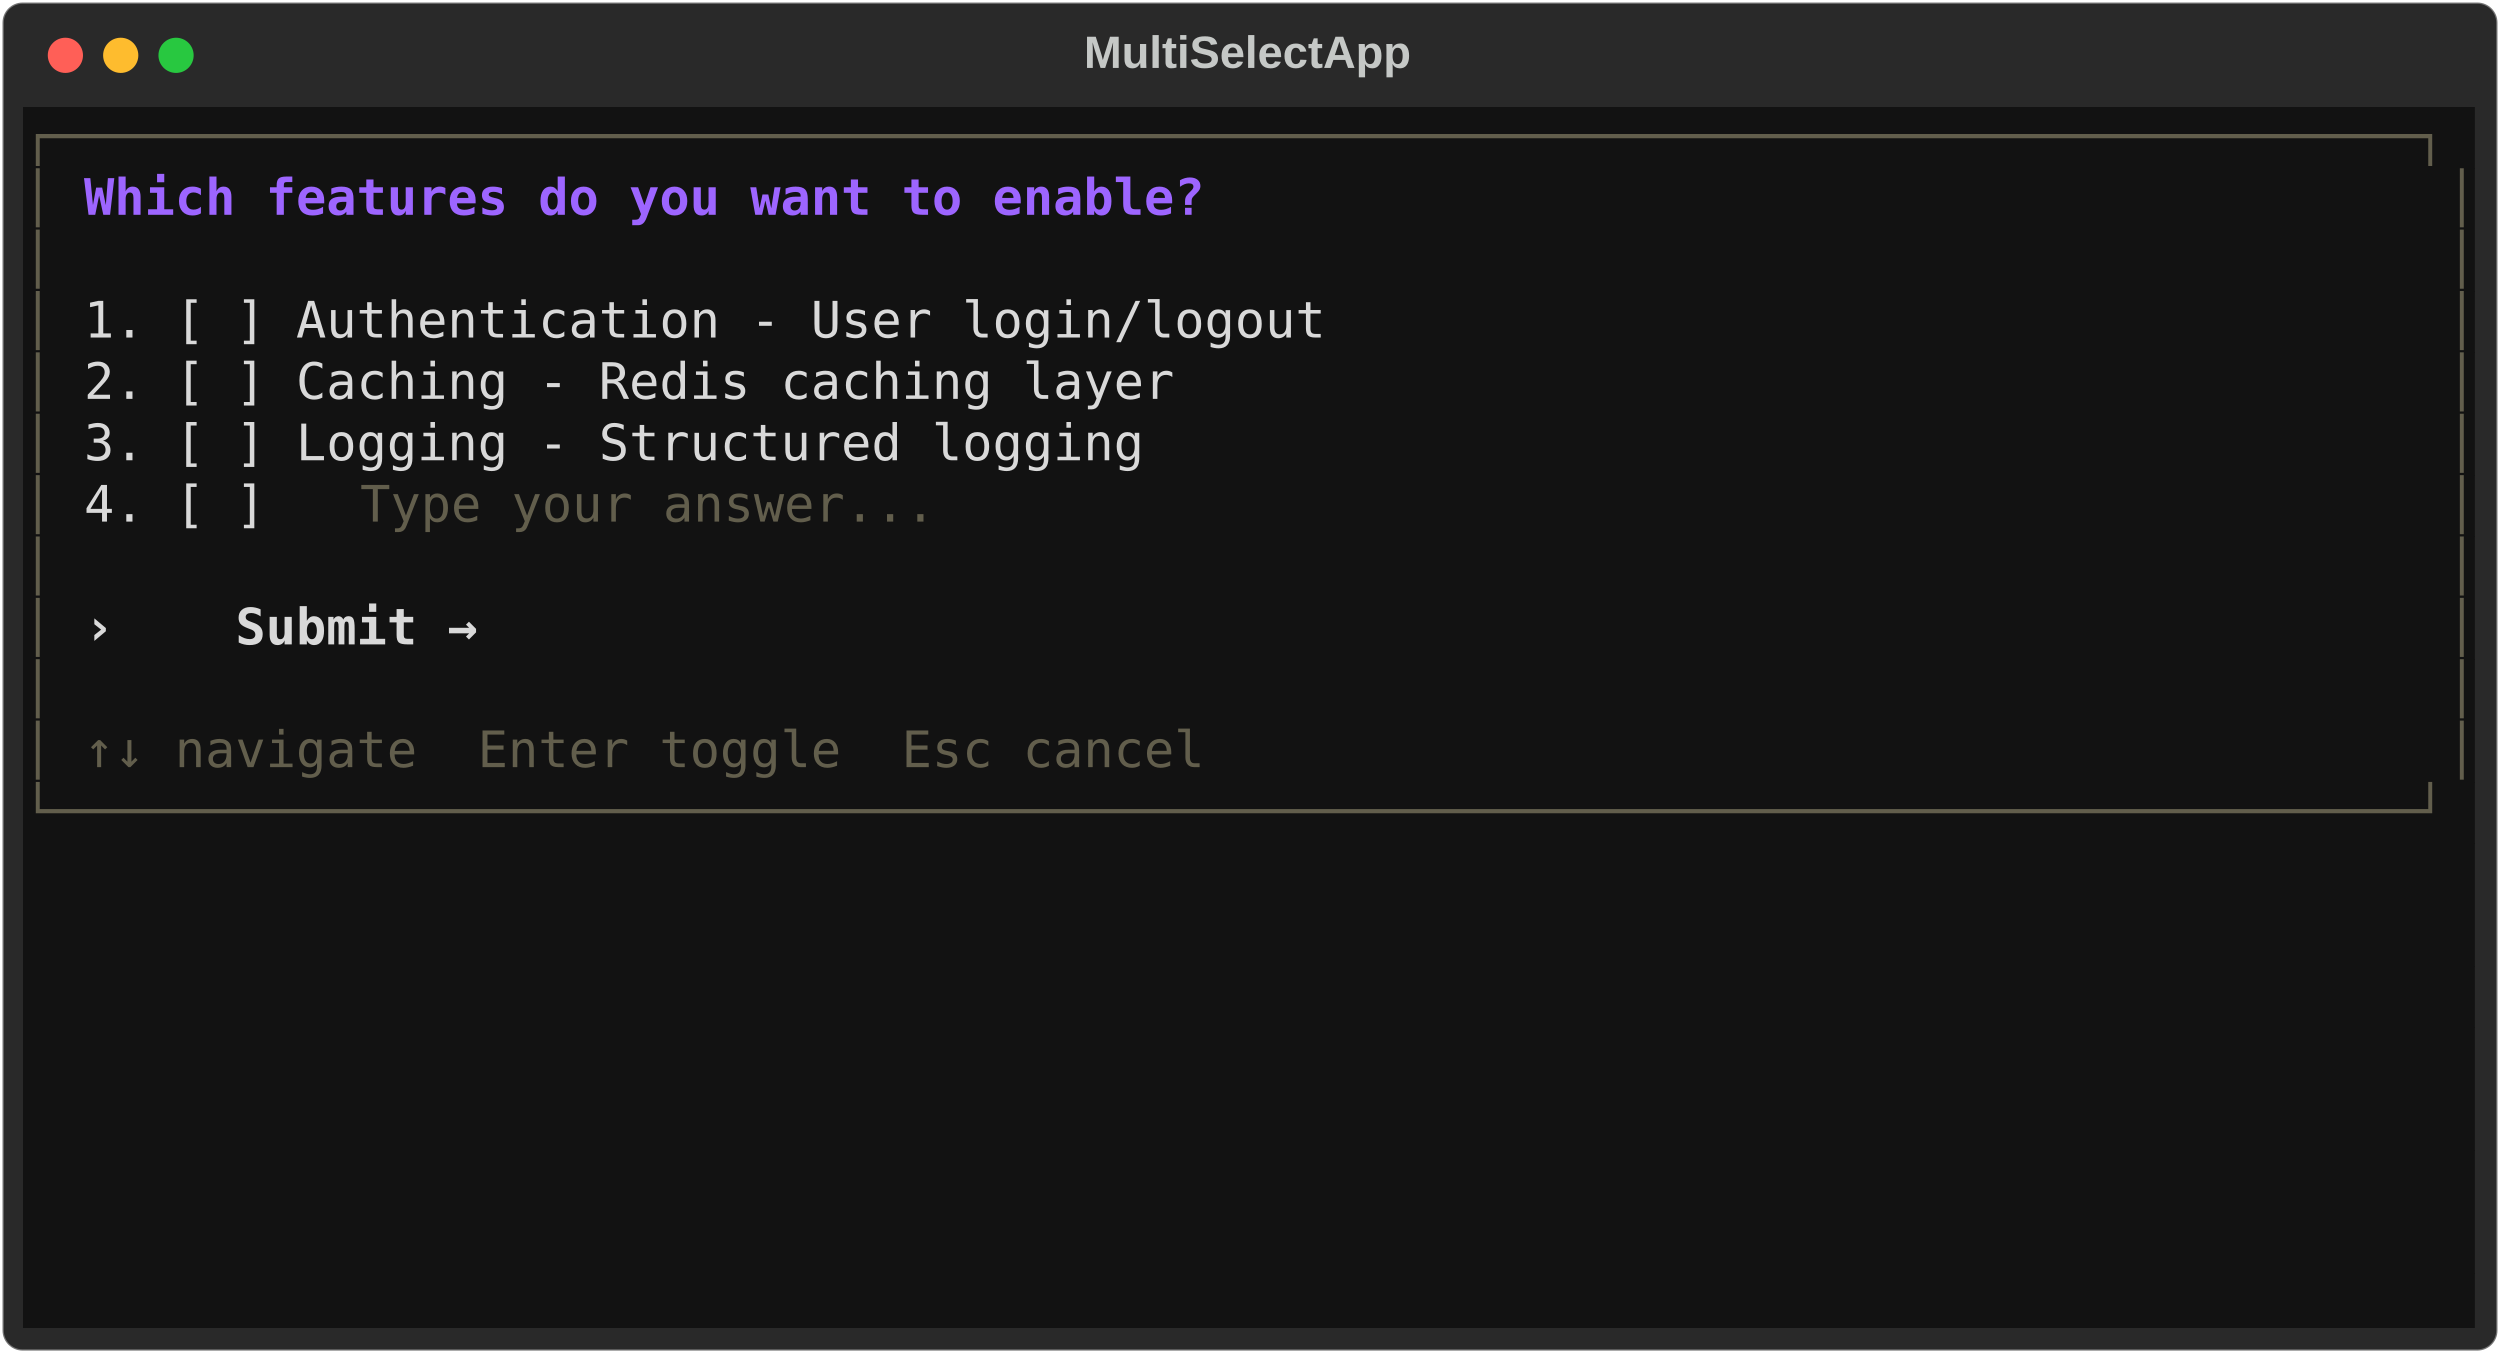
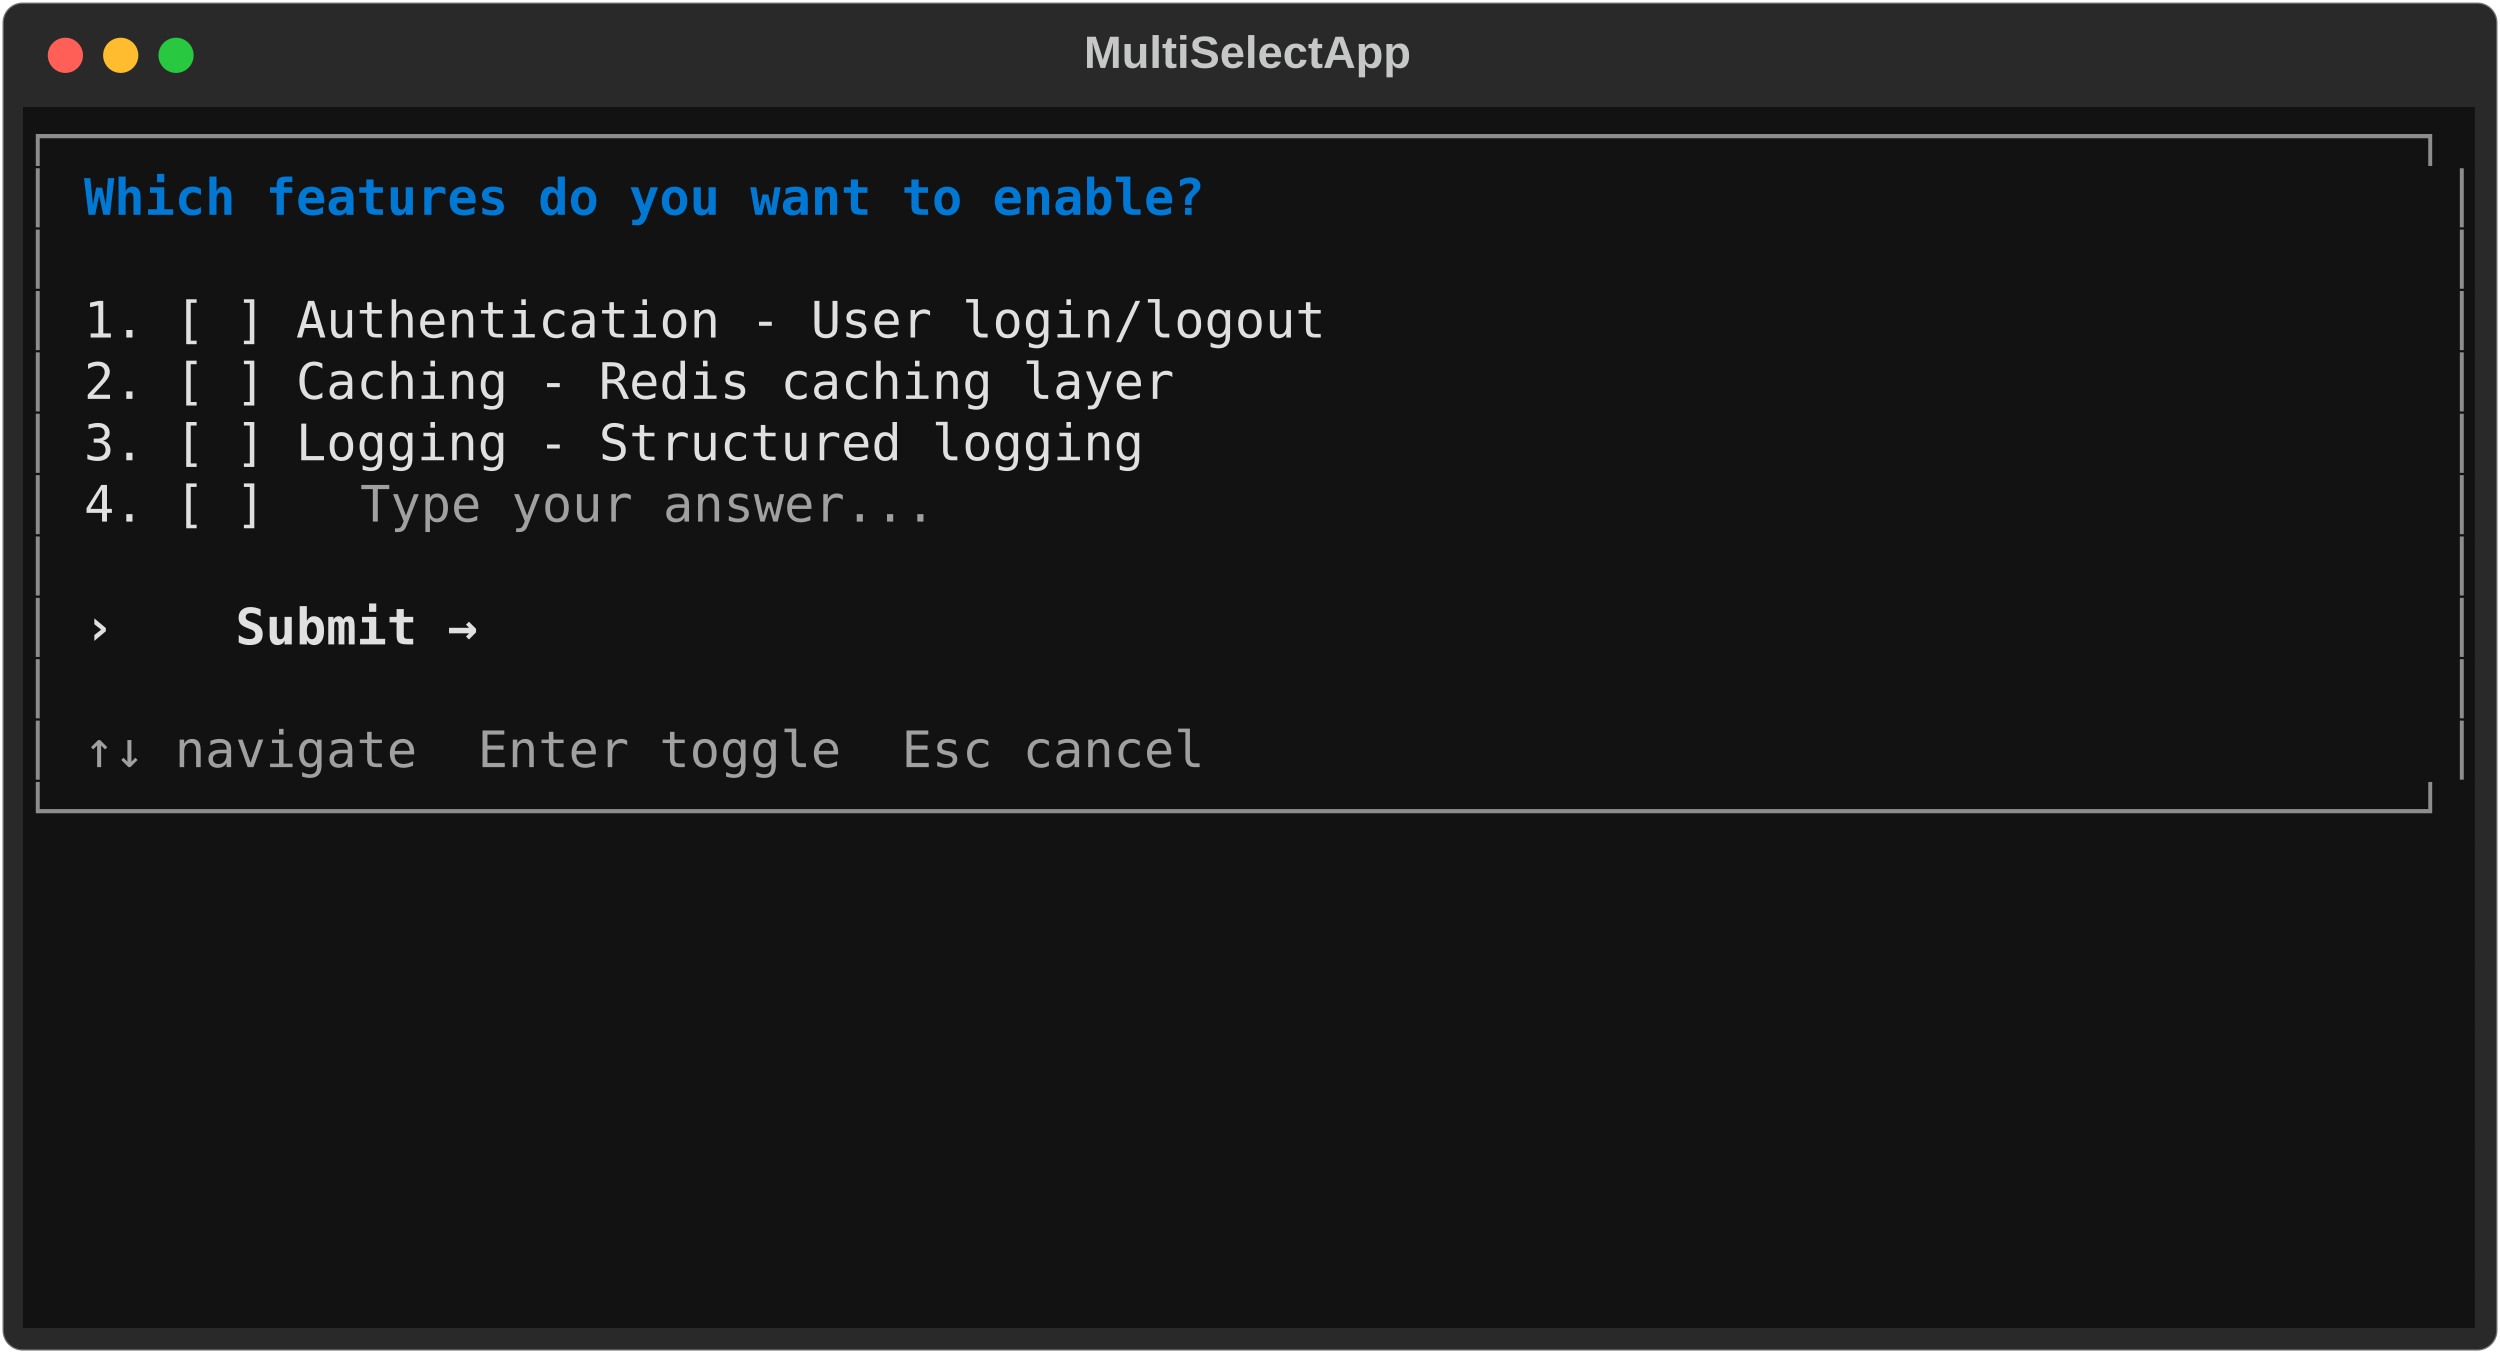
<svg xmlns="http://www.w3.org/2000/svg" class="rich-terminal" viewBox="0 0 994 538.0">
  <style>

    @font-face {
        font-family: "Fira Code";
        src: local("FiraCode-Regular"),
                url("https://cdnjs.cloudflare.com/ajax/libs/firacode/6.2.0/woff2/FiraCode-Regular.woff2") format("woff2"),
                url("https://cdnjs.cloudflare.com/ajax/libs/firacode/6.2.0/woff/FiraCode-Regular.woff") format("woff");
        font-style: normal;
        font-weight: 400;
    }
    @font-face {
        font-family: "Fira Code";
        src: local("FiraCode-Bold"),
                url("https://cdnjs.cloudflare.com/ajax/libs/firacode/6.2.0/woff2/FiraCode-Bold.woff2") format("woff2"),
                url("https://cdnjs.cloudflare.com/ajax/libs/firacode/6.2.0/woff/FiraCode-Bold.woff") format("woff");
        font-style: bold;
        font-weight: 700;
    }

    .terminal-matrix {
        font-family: Fira Code, monospace;
        font-size: 20px;
        line-height: 24.4px;
        font-variant-east-asian: full-width;
    }

    .terminal-title {
        font-size: 18px;
        font-weight: bold;
        font-family: arial;
    }

-     .terminal-r1 { fill: #625e4c }
+     .terminal-r1 { fill: #8d8d8d }
.terminal-r2 { fill: #c5c8c6 }
- .terminal-r3 { fill: #9d65ff;font-weight: bold }
- .terminal-r4 { fill: #d9d9d9 }
- .terminal-r5 { fill: #d9d9d9;font-weight: bold }
+ .terminal-r3 { fill: #0178d4;font-weight: bold }
+ .terminal-r4 { fill: #e0e0e0 }
+ .terminal-r5 { fill: #a0a0a0 }
+ .terminal-r6 { fill: #e0e0e0;font-weight: bold }
    </style>
  <defs>
    <clipPath id="terminal-clip-terminal">
      <rect x="0" y="0" width="975.0" height="487.0" />
    </clipPath>
    <clipPath id="terminal-line-0">
      <rect x="0" y="1.5" width="976" height="24.65" />
    </clipPath>
    <clipPath id="terminal-line-1">
      <rect x="0" y="25.9" width="976" height="24.65" />
    </clipPath>
    <clipPath id="terminal-line-2">
      <rect x="0" y="50.3" width="976" height="24.65" />
    </clipPath>
    <clipPath id="terminal-line-3">
      <rect x="0" y="74.7" width="976" height="24.65" />
    </clipPath>
    <clipPath id="terminal-line-4">
      <rect x="0" y="99.1" width="976" height="24.65" />
    </clipPath>
    <clipPath id="terminal-line-5">
      <rect x="0" y="123.5" width="976" height="24.65" />
    </clipPath>
    <clipPath id="terminal-line-6">
      <rect x="0" y="147.9" width="976" height="24.65" />
    </clipPath>
    <clipPath id="terminal-line-7">
      <rect x="0" y="172.3" width="976" height="24.65" />
    </clipPath>
    <clipPath id="terminal-line-8">
      <rect x="0" y="196.7" width="976" height="24.65" />
    </clipPath>
    <clipPath id="terminal-line-9">
      <rect x="0" y="221.1" width="976" height="24.65" />
    </clipPath>
    <clipPath id="terminal-line-10">
      <rect x="0" y="245.5" width="976" height="24.65" />
    </clipPath>
    <clipPath id="terminal-line-11">
      <rect x="0" y="269.9" width="976" height="24.65" />
    </clipPath>
    <clipPath id="terminal-line-12">
      <rect x="0" y="294.3" width="976" height="24.65" />
    </clipPath>
    <clipPath id="terminal-line-13">
      <rect x="0" y="318.7" width="976" height="24.65" />
    </clipPath>
    <clipPath id="terminal-line-14">
      <rect x="0" y="343.1" width="976" height="24.65" />
    </clipPath>
    <clipPath id="terminal-line-15">
      <rect x="0" y="367.5" width="976" height="24.65" />
    </clipPath>
    <clipPath id="terminal-line-16">
      <rect x="0" y="391.9" width="976" height="24.65" />
    </clipPath>
    <clipPath id="terminal-line-17">
      <rect x="0" y="416.3" width="976" height="24.65" />
    </clipPath>
    <clipPath id="terminal-line-18">
      <rect x="0" y="440.7" width="976" height="24.65" />
    </clipPath>
  </defs>
  <rect fill="#292929" stroke="rgba(255,255,255,0.35)" stroke-width="1" x="1" y="1" width="992" height="536" rx="8" />
  <text class="terminal-title" fill="#c5c8c6" text-anchor="middle" x="496" y="27">MultiSelectApp</text>
  <g transform="translate(26,22)">
    <circle cx="0" cy="0" r="7" fill="#ff5f57" />
    <circle cx="22" cy="0" r="7" fill="#febc2e" />
    <circle cx="44" cy="0" r="7" fill="#28c840" />
  </g>
  <g transform="translate(9, 41)" clip-path="url(#terminal-clip-terminal)">
    <rect fill="#121212" x="0" y="1.5" width="976" height="24.65" shape-rendering="crispEdges" />
    <rect fill="#121212" x="0" y="25.9" width="12.2" height="24.65" shape-rendering="crispEdges" />
    <rect fill="#121212" x="12.2" y="25.9" width="12.2" height="24.65" shape-rendering="crispEdges" />
    <rect fill="#121212" x="24.4" y="25.9" width="451.4" height="24.65" shape-rendering="crispEdges" />
    <rect fill="#121212" x="475.8" y="25.9" width="488" height="24.65" shape-rendering="crispEdges" />
    <rect fill="#121212" x="963.8" y="25.9" width="12.2" height="24.65" shape-rendering="crispEdges" />
    <rect fill="#121212" x="0" y="50.3" width="12.2" height="24.65" shape-rendering="crispEdges" />
    <rect fill="#121212" x="12.2" y="50.3" width="951.6" height="24.65" shape-rendering="crispEdges" />
    <rect fill="#121212" x="963.8" y="50.3" width="12.2" height="24.65" shape-rendering="crispEdges" />
    <rect fill="#121212" x="0" y="74.7" width="12.2" height="24.65" shape-rendering="crispEdges" />
    <rect fill="#121212" x="12.2" y="74.7" width="12.2" height="24.65" shape-rendering="crispEdges" />
    <rect fill="#121212" x="24.4" y="74.7" width="524.6" height="24.65" shape-rendering="crispEdges" />
    <rect fill="#121212" x="549" y="74.7" width="414.8" height="24.65" shape-rendering="crispEdges" />
    <rect fill="#121212" x="963.8" y="74.7" width="12.2" height="24.65" shape-rendering="crispEdges" />
    <rect fill="#121212" x="0" y="99.1" width="12.2" height="24.65" shape-rendering="crispEdges" />
    <rect fill="#121212" x="12.2" y="99.1" width="12.2" height="24.65" shape-rendering="crispEdges" />
    <rect fill="#121212" x="24.4" y="99.1" width="463.6" height="24.65" shape-rendering="crispEdges" />
    <rect fill="#121212" x="488" y="99.1" width="475.8" height="24.65" shape-rendering="crispEdges" />
    <rect fill="#121212" x="963.8" y="99.1" width="12.2" height="24.65" shape-rendering="crispEdges" />
    <rect fill="#121212" x="0" y="123.5" width="12.2" height="24.65" shape-rendering="crispEdges" />
    <rect fill="#121212" x="12.2" y="123.5" width="12.2" height="24.65" shape-rendering="crispEdges" />
    <rect fill="#121212" x="24.4" y="123.5" width="451.4" height="24.65" shape-rendering="crispEdges" />
    <rect fill="#121212" x="475.8" y="123.5" width="488" height="24.65" shape-rendering="crispEdges" />
    <rect fill="#121212" x="963.8" y="123.5" width="12.2" height="24.65" shape-rendering="crispEdges" />
    <rect fill="#121212" x="0" y="147.9" width="12.2" height="24.65" shape-rendering="crispEdges" />
    <rect fill="#121212" x="12.2" y="147.9" width="12.2" height="24.65" shape-rendering="crispEdges" />
    <rect fill="#121212" x="24.4" y="147.9" width="109.8" height="24.65" shape-rendering="crispEdges" />
    <rect fill="#121212" x="134.2" y="147.9" width="231.8" height="24.65" shape-rendering="crispEdges" />
    <rect fill="#121212" x="366" y="147.9" width="597.8" height="24.65" shape-rendering="crispEdges" />
    <rect fill="#121212" x="963.8" y="147.9" width="12.2" height="24.65" shape-rendering="crispEdges" />
    <rect fill="#121212" x="0" y="172.3" width="12.2" height="24.65" shape-rendering="crispEdges" />
    <rect fill="#121212" x="12.2" y="172.3" width="951.6" height="24.65" shape-rendering="crispEdges" />
    <rect fill="#121212" x="963.8" y="172.3" width="12.2" height="24.65" shape-rendering="crispEdges" />
    <rect fill="#121212" x="0" y="196.7" width="12.2" height="24.65" shape-rendering="crispEdges" />
    <rect fill="#121212" x="12.2" y="196.7" width="12.2" height="24.65" shape-rendering="crispEdges" />
    <rect fill="#121212" x="24.4" y="196.7" width="158.6" height="24.65" shape-rendering="crispEdges" />
    <rect fill="#121212" x="183" y="196.7" width="780.8" height="24.65" shape-rendering="crispEdges" />
    <rect fill="#121212" x="963.8" y="196.7" width="12.2" height="24.65" shape-rendering="crispEdges" />
    <rect fill="#121212" x="0" y="221.1" width="12.2" height="24.65" shape-rendering="crispEdges" />
    <rect fill="#121212" x="12.2" y="221.1" width="951.6" height="24.65" shape-rendering="crispEdges" />
    <rect fill="#121212" x="963.8" y="221.1" width="12.2" height="24.65" shape-rendering="crispEdges" />
    <rect fill="#121212" x="0" y="245.5" width="12.2" height="24.65" shape-rendering="crispEdges" />
    <rect fill="#121212" x="12.2" y="245.5" width="12.2" height="24.65" shape-rendering="crispEdges" />
    <rect fill="#121212" x="24.4" y="245.5" width="451.4" height="24.65" shape-rendering="crispEdges" />
    <rect fill="#121212" x="475.8" y="245.5" width="488" height="24.65" shape-rendering="crispEdges" />
    <rect fill="#121212" x="963.8" y="245.5" width="12.2" height="24.65" shape-rendering="crispEdges" />
    <rect fill="#121212" x="0" y="269.9" width="976" height="24.65" shape-rendering="crispEdges" />
    <rect fill="#121212" x="0" y="294.3" width="976" height="24.65" shape-rendering="crispEdges" />
    <rect fill="#121212" x="0" y="318.7" width="976" height="24.65" shape-rendering="crispEdges" />
    <rect fill="#121212" x="0" y="343.1" width="976" height="24.65" shape-rendering="crispEdges" />
    <rect fill="#121212" x="0" y="367.5" width="976" height="24.65" shape-rendering="crispEdges" />
    <rect fill="#121212" x="0" y="391.9" width="976" height="24.65" shape-rendering="crispEdges" />
    <rect fill="#121212" x="0" y="416.3" width="976" height="24.65" shape-rendering="crispEdges" />
    <rect fill="#121212" x="0" y="440.7" width="976" height="24.65" shape-rendering="crispEdges" />
    <rect fill="#121212" x="0" y="465.1" width="976" height="24.65" shape-rendering="crispEdges" />
    <g class="terminal-matrix">
      <text class="terminal-r1" x="0" y="20" textLength="976" clip-path="url(#terminal-line-0)">┌──────────────────────────────────────────────────────────────────────────────┐</text>
      <text class="terminal-r2" x="976" y="20" textLength="12.2" clip-path="url(#terminal-line-0)">
</text>
      <text class="terminal-r1" x="0" y="44.4" textLength="12.2" clip-path="url(#terminal-line-1)">│</text>
      <text class="terminal-r3" x="24.4" y="44.4" textLength="451.4" clip-path="url(#terminal-line-1)">Which features do you want to enable?</text>
      <text class="terminal-r1" x="963.8" y="44.4" textLength="12.2" clip-path="url(#terminal-line-1)">│</text>
      <text class="terminal-r2" x="976" y="44.4" textLength="12.2" clip-path="url(#terminal-line-1)">
</text>
      <text class="terminal-r1" x="0" y="68.8" textLength="12.2" clip-path="url(#terminal-line-2)">│</text>
      <text class="terminal-r1" x="963.8" y="68.8" textLength="12.2" clip-path="url(#terminal-line-2)">│</text>
      <text class="terminal-r2" x="976" y="68.8" textLength="12.2" clip-path="url(#terminal-line-2)">
</text>
      <text class="terminal-r1" x="0" y="93.2" textLength="12.2" clip-path="url(#terminal-line-3)">│</text>
      <text class="terminal-r4" x="24.4" y="93.2" textLength="524.6" clip-path="url(#terminal-line-3)">  1. [ ] Authentication - User login/logout</text>
      <text class="terminal-r1" x="963.8" y="93.2" textLength="12.2" clip-path="url(#terminal-line-3)">│</text>
      <text class="terminal-r2" x="976" y="93.2" textLength="12.2" clip-path="url(#terminal-line-3)">
</text>
      <text class="terminal-r1" x="0" y="117.6" textLength="12.2" clip-path="url(#terminal-line-4)">│</text>
      <text class="terminal-r4" x="24.4" y="117.6" textLength="463.6" clip-path="url(#terminal-line-4)">  2. [ ] Caching - Redis caching layer</text>
      <text class="terminal-r1" x="963.8" y="117.6" textLength="12.2" clip-path="url(#terminal-line-4)">│</text>
      <text class="terminal-r2" x="976" y="117.6" textLength="12.2" clip-path="url(#terminal-line-4)">
</text>
      <text class="terminal-r1" x="0" y="142" textLength="12.2" clip-path="url(#terminal-line-5)">│</text>
      <text class="terminal-r4" x="24.4" y="142" textLength="451.4" clip-path="url(#terminal-line-5)">  3. [ ] Logging - Structured logging</text>
      <text class="terminal-r1" x="963.8" y="142" textLength="12.2" clip-path="url(#terminal-line-5)">│</text>
      <text class="terminal-r2" x="976" y="142" textLength="12.2" clip-path="url(#terminal-line-5)">
</text>
      <text class="terminal-r1" x="0" y="166.4" textLength="12.2" clip-path="url(#terminal-line-6)">│</text>
      <text class="terminal-r4" x="24.4" y="166.4" textLength="109.8" clip-path="url(#terminal-line-6)">  4. [ ] </text>
-       <text class="terminal-r1" x="134.2" y="166.4" textLength="231.8" clip-path="url(#terminal-line-6)">Type your answer...</text>
+       <text class="terminal-r5" x="134.2" y="166.4" textLength="231.8" clip-path="url(#terminal-line-6)">Type your answer...</text>
      <text class="terminal-r1" x="963.8" y="166.4" textLength="12.2" clip-path="url(#terminal-line-6)">│</text>
      <text class="terminal-r2" x="976" y="166.4" textLength="12.2" clip-path="url(#terminal-line-6)">
</text>
      <text class="terminal-r1" x="0" y="190.8" textLength="12.2" clip-path="url(#terminal-line-7)">│</text>
      <text class="terminal-r1" x="963.8" y="190.8" textLength="12.2" clip-path="url(#terminal-line-7)">│</text>
      <text class="terminal-r2" x="976" y="190.8" textLength="12.2" clip-path="url(#terminal-line-7)">
</text>
      <text class="terminal-r1" x="0" y="215.2" textLength="12.2" clip-path="url(#terminal-line-8)">│</text>
-       <text class="terminal-r5" x="24.4" y="215.2" textLength="158.6" clip-path="url(#terminal-line-8)">›    Submit →</text>
+       <text class="terminal-r6" x="24.4" y="215.2" textLength="158.6" clip-path="url(#terminal-line-8)">›    Submit →</text>
      <text class="terminal-r1" x="963.8" y="215.2" textLength="12.2" clip-path="url(#terminal-line-8)">│</text>
      <text class="terminal-r2" x="976" y="215.2" textLength="12.2" clip-path="url(#terminal-line-8)">
</text>
      <text class="terminal-r1" x="0" y="239.6" textLength="12.2" clip-path="url(#terminal-line-9)">│</text>
      <text class="terminal-r1" x="963.8" y="239.6" textLength="12.2" clip-path="url(#terminal-line-9)">│</text>
      <text class="terminal-r2" x="976" y="239.6" textLength="12.2" clip-path="url(#terminal-line-9)">
</text>
      <text class="terminal-r1" x="0" y="264" textLength="12.2" clip-path="url(#terminal-line-10)">│</text>
-       <text class="terminal-r1" x="24.4" y="264" textLength="451.4" clip-path="url(#terminal-line-10)">↑↓ navigate  Enter toggle  Esc cancel</text>
+       <text class="terminal-r5" x="24.4" y="264" textLength="451.4" clip-path="url(#terminal-line-10)">↑↓ navigate  Enter toggle  Esc cancel</text>
      <text class="terminal-r1" x="963.8" y="264" textLength="12.2" clip-path="url(#terminal-line-10)">│</text>
      <text class="terminal-r2" x="976" y="264" textLength="12.2" clip-path="url(#terminal-line-10)">
</text>
      <text class="terminal-r1" x="0" y="288.4" textLength="976" clip-path="url(#terminal-line-11)">└──────────────────────────────────────────────────────────────────────────────┘</text>
      <text class="terminal-r2" x="976" y="288.4" textLength="12.2" clip-path="url(#terminal-line-11)">
</text>
      <text class="terminal-r2" x="976" y="312.8" textLength="12.2" clip-path="url(#terminal-line-12)">
</text>
      <text class="terminal-r2" x="976" y="337.2" textLength="12.2" clip-path="url(#terminal-line-13)">
</text>
      <text class="terminal-r2" x="976" y="361.6" textLength="12.2" clip-path="url(#terminal-line-14)">
</text>
      <text class="terminal-r2" x="976" y="386" textLength="12.2" clip-path="url(#terminal-line-15)">
</text>
      <text class="terminal-r2" x="976" y="410.4" textLength="12.2" clip-path="url(#terminal-line-16)">
</text>
      <text class="terminal-r2" x="976" y="434.8" textLength="12.2" clip-path="url(#terminal-line-17)">
</text>
      <text class="terminal-r2" x="976" y="459.2" textLength="12.2" clip-path="url(#terminal-line-18)">
</text>
    </g>
  </g>
</svg>
